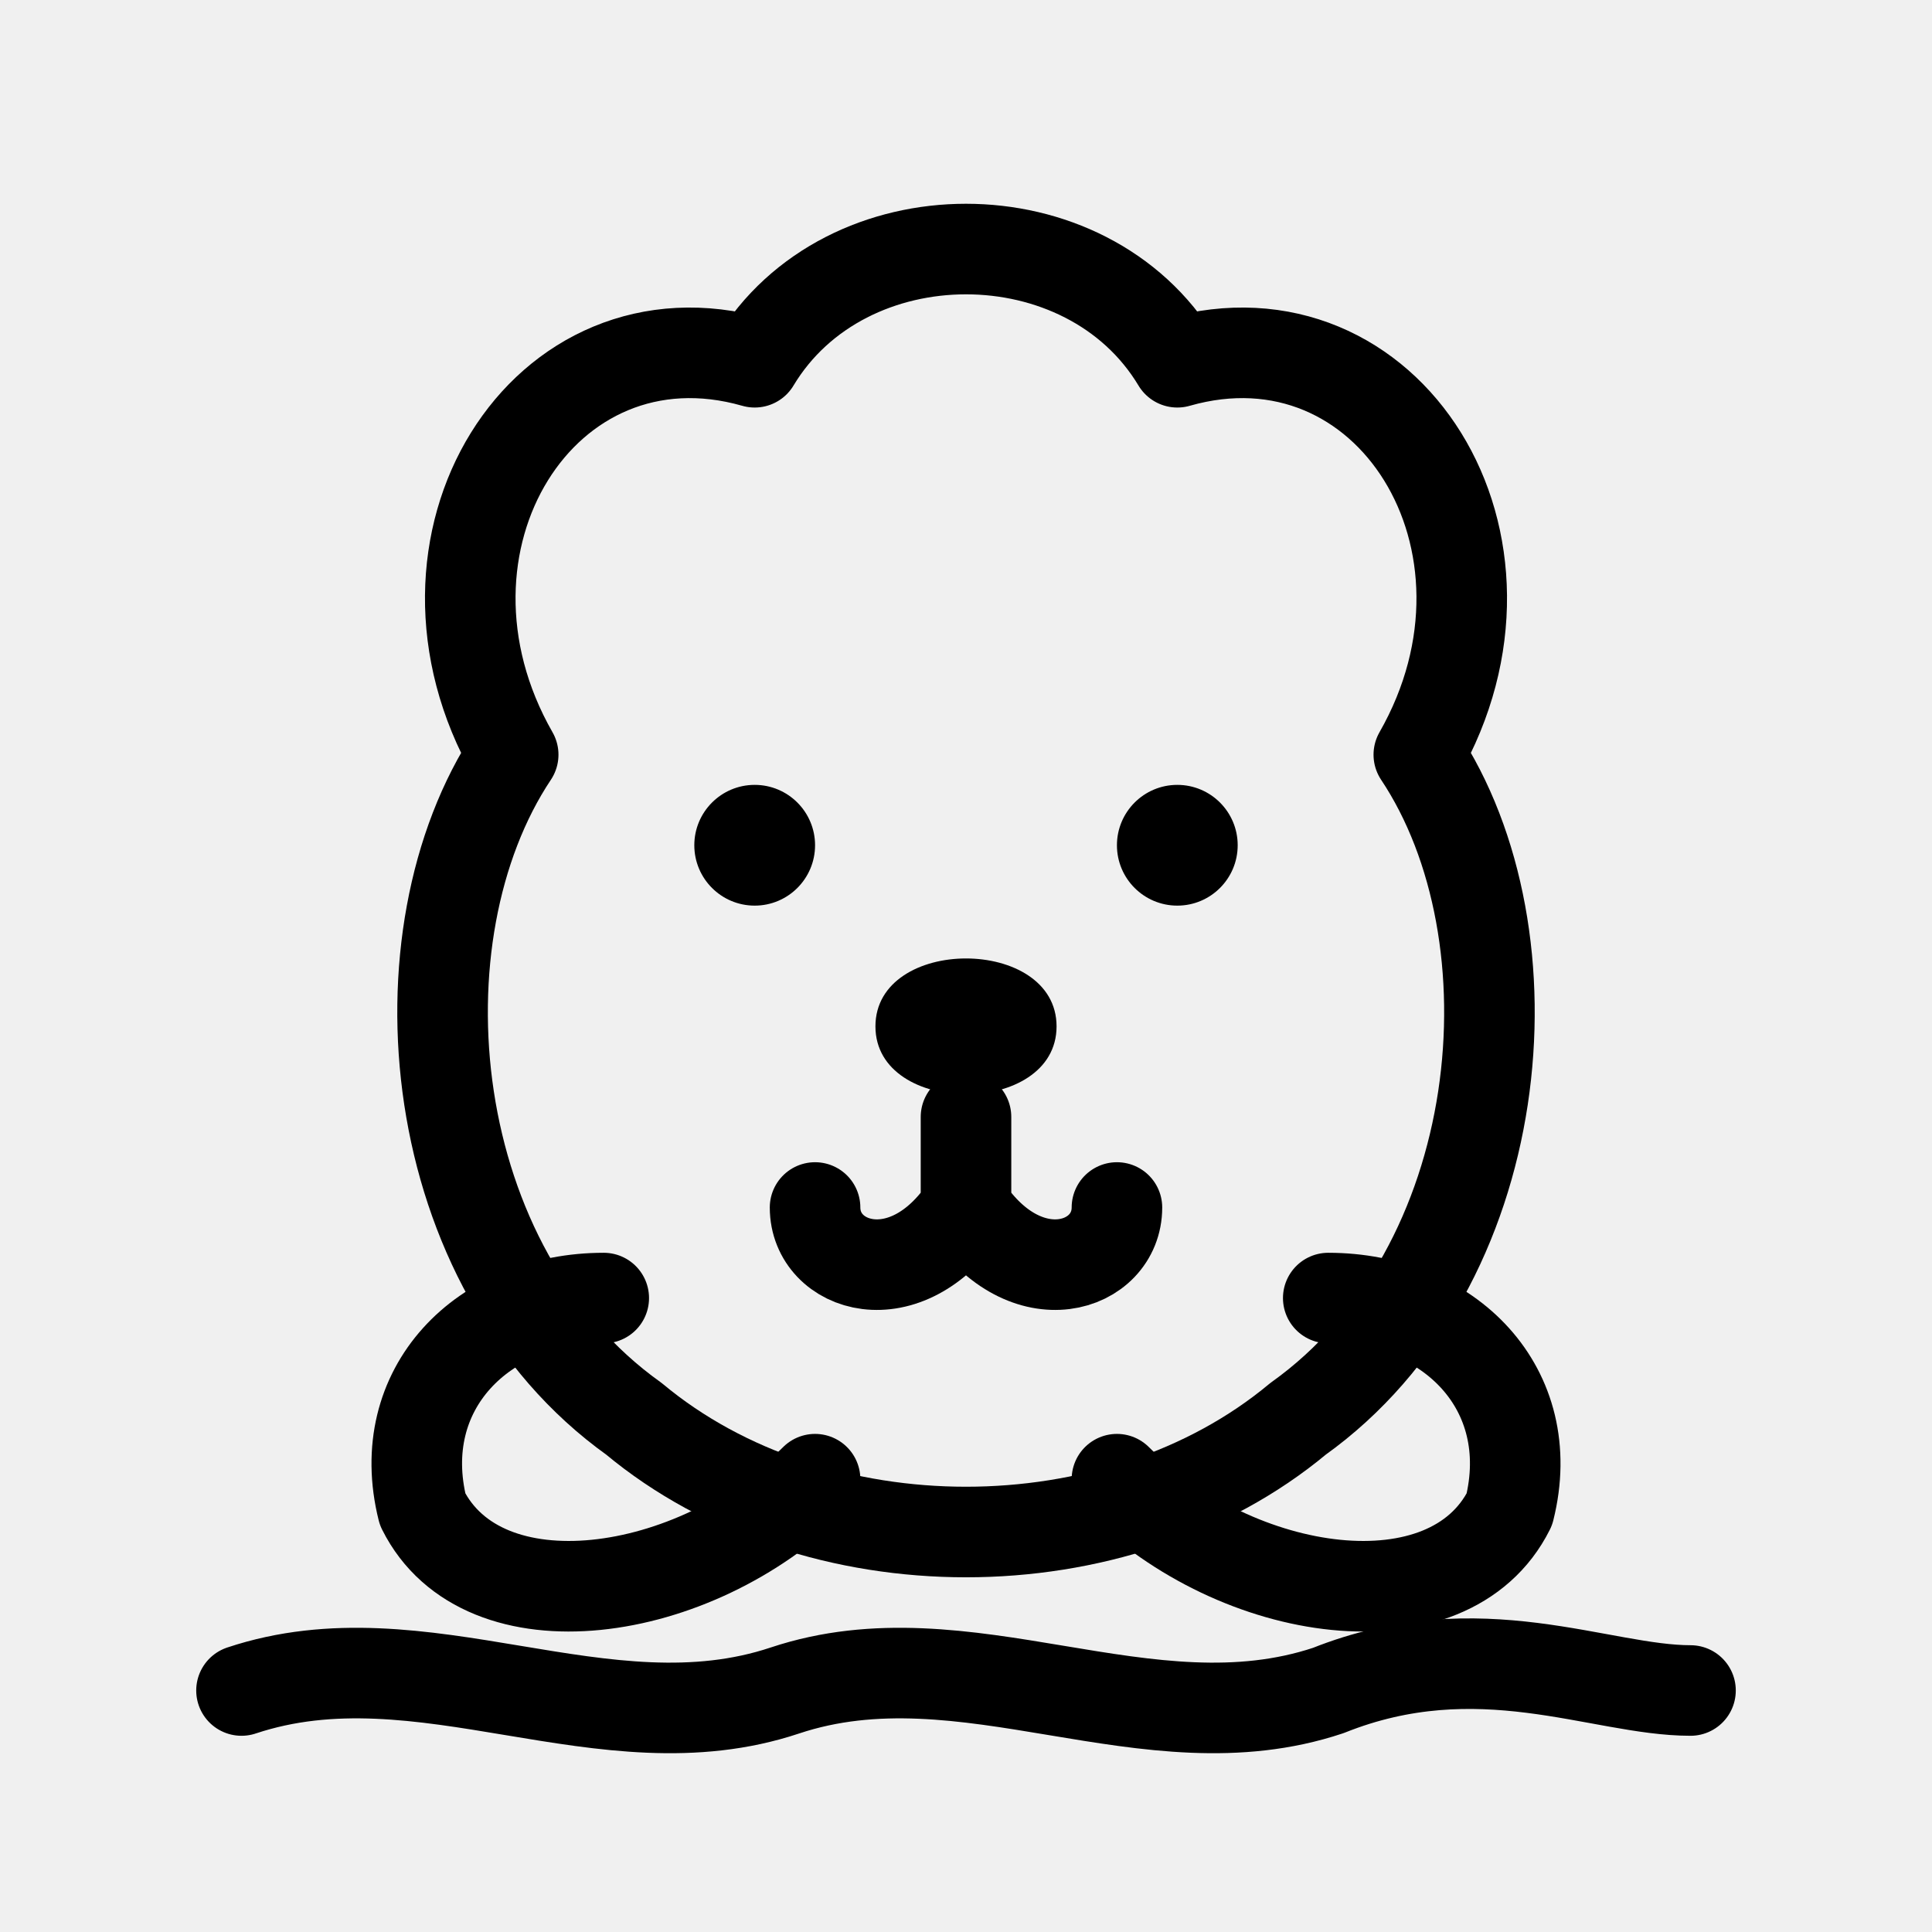
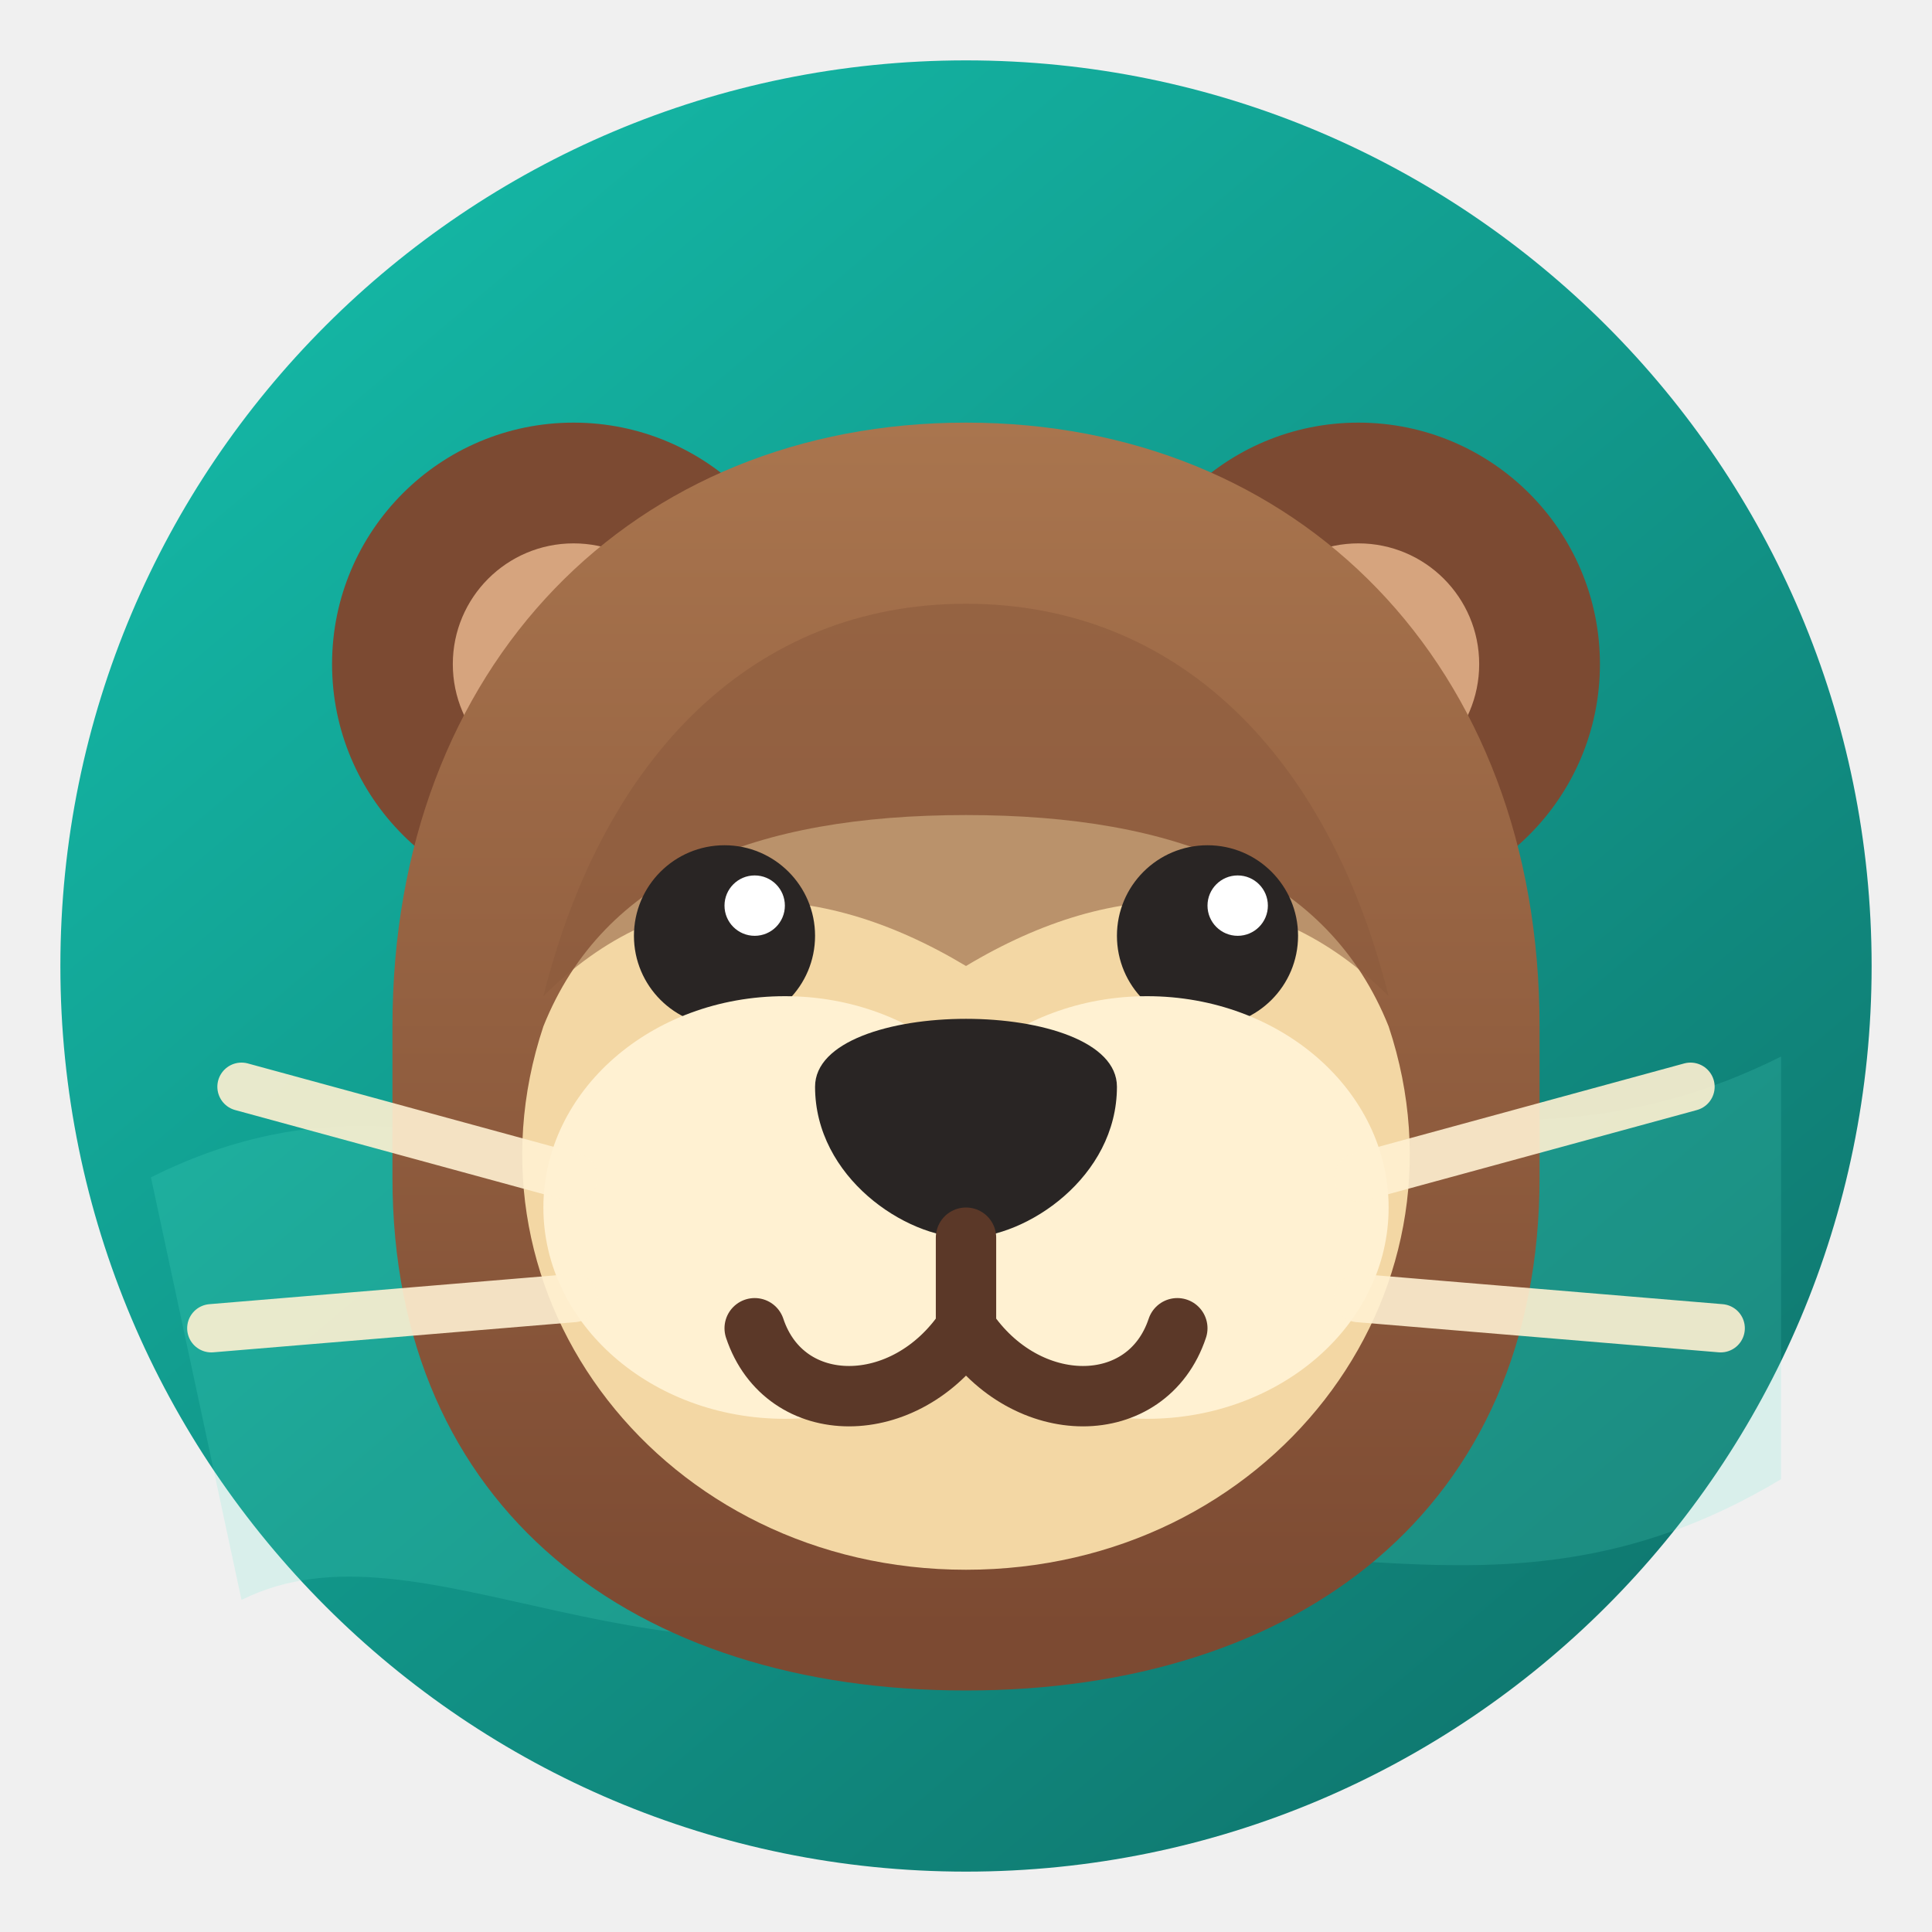
- <svg xmlns="http://www.w3.org/2000/svg" viewBox="0 0 64 64" fill="none" stroke="currentColor" stroke-width="3" stroke-linecap="round" stroke-linejoin="round">
-   <path d="M17 25C13 18 18 10 25 12C28 7 36 7 39 12C46 10 51 18 47 25C51 31 50 42 43 47C37 52 27 52 21 47C14 42 13 31 17 25Z" />
-   <circle cx="25" cy="28" r="2" fill="currentColor" stroke="none" />
-   <circle cx="39" cy="28" r="2" fill="currentColor" stroke="none" />
-   <path d="M29 34C29 31 35 31 35 34C35 37 29 37 29 34Z" fill="currentColor" stroke="none" />
-   <path d="M32 37V40M32 40C30 43 27 42 27 40M32 40C34 43 37 42 37 40" />
-   <path d="M20 43C16 43 13 46 14 50C16 54 23 53 27 49M44 43C48 43 51 46 50 50C48 54 41 53 37 49" />
-   <path d="M8 56C14 54 20 58 26 56C32 54 38 58 44 56C49 54 53 56 56 56" />
+ <svg xmlns="http://www.w3.org/2000/svg" viewBox="0 0 64 64">
+   <defs>
+     <linearGradient id="sea" x1="10" y1="6" x2="54" y2="58" gradientUnits="userSpaceOnUse">
+       <stop stop-color="#14B8A6" />
+       <stop offset="1" stop-color="#0F766E" />
+     </linearGradient>
+     <linearGradient id="fur" x1="32" y1="14" x2="32" y2="54" gradientUnits="userSpaceOnUse">
+       <stop stop-color="#A9754E" />
+       <stop offset="1" stop-color="#7C4A32" />
+     </linearGradient>
+   </defs>
+   <circle cx="32" cy="32" r="30" fill="url(#sea)" />
+   <path d="M5 39C15 34 21 42 31 38C42 34 49 40 59 35V49C49 55 42 49 32 53C22 57 14 50 8 53Z" fill="#5EEAD4" opacity=".16" />
+   <circle cx="19" cy="22" r="8" fill="#7C4A32" />
+   <circle cx="45" cy="22" r="8" fill="#7C4A32" />
+   <circle cx="19" cy="22" r="4" fill="#D6A47E" />
+   <circle cx="45" cy="22" r="4" fill="#D6A47E" />
+   <path d="M13 34C13 22 21 14 32 14C43 14 51 22 51 34V39C51 50 43 56 32 56C21 56 13 50 13 39Z" fill="url(#fur)" />
+   <path d="M18 34C20 29 25 27 32 27C39 27 44 29 46 34C49 43 42 52 32 52C22 52 15 43 18 34Z" fill="#F3D7A4" />
+   <path d="M18 33C22 29 27 29 32 32C37 29 42 29 46 33C44 25 39 20 32 20C25 20 20 25 18 33Z" fill="#8B5A3C" opacity=".55" />
+   <circle cx="24" cy="31" r="3" fill="#292524" />
+   <circle cx="40" cy="31" r="3" fill="#292524" />
+   <circle cx="25" cy="30" r="1" fill="#FFFFFF" />
+   <circle cx="41" cy="30" r="1" fill="#FFFFFF" />
+   <ellipse cx="26" cy="40" rx="8" ry="7" fill="#FFF1D2" />
+   <ellipse cx="38" cy="40" rx="8" ry="7" fill="#FFF1D2" />
+   <path d="M27 36C27 33 37 33 37 36C37 39 34 41 32 41C30 41 27 39 27 36Z" fill="#292524" />
+   <path d="M32 41V44M32 44C30 47 26 47 25 44M32 44C34 47 38 47 39 44" fill="none" stroke="#5B3828" stroke-width="2" stroke-linecap="round" />
+   <path d="M19 39L8 36M19 43L7 44M45 39L56 36M45 43L57 44" fill="none" stroke="#FFF1D2" stroke-width="1.6" stroke-linecap="round" opacity=".9" />
</svg>
